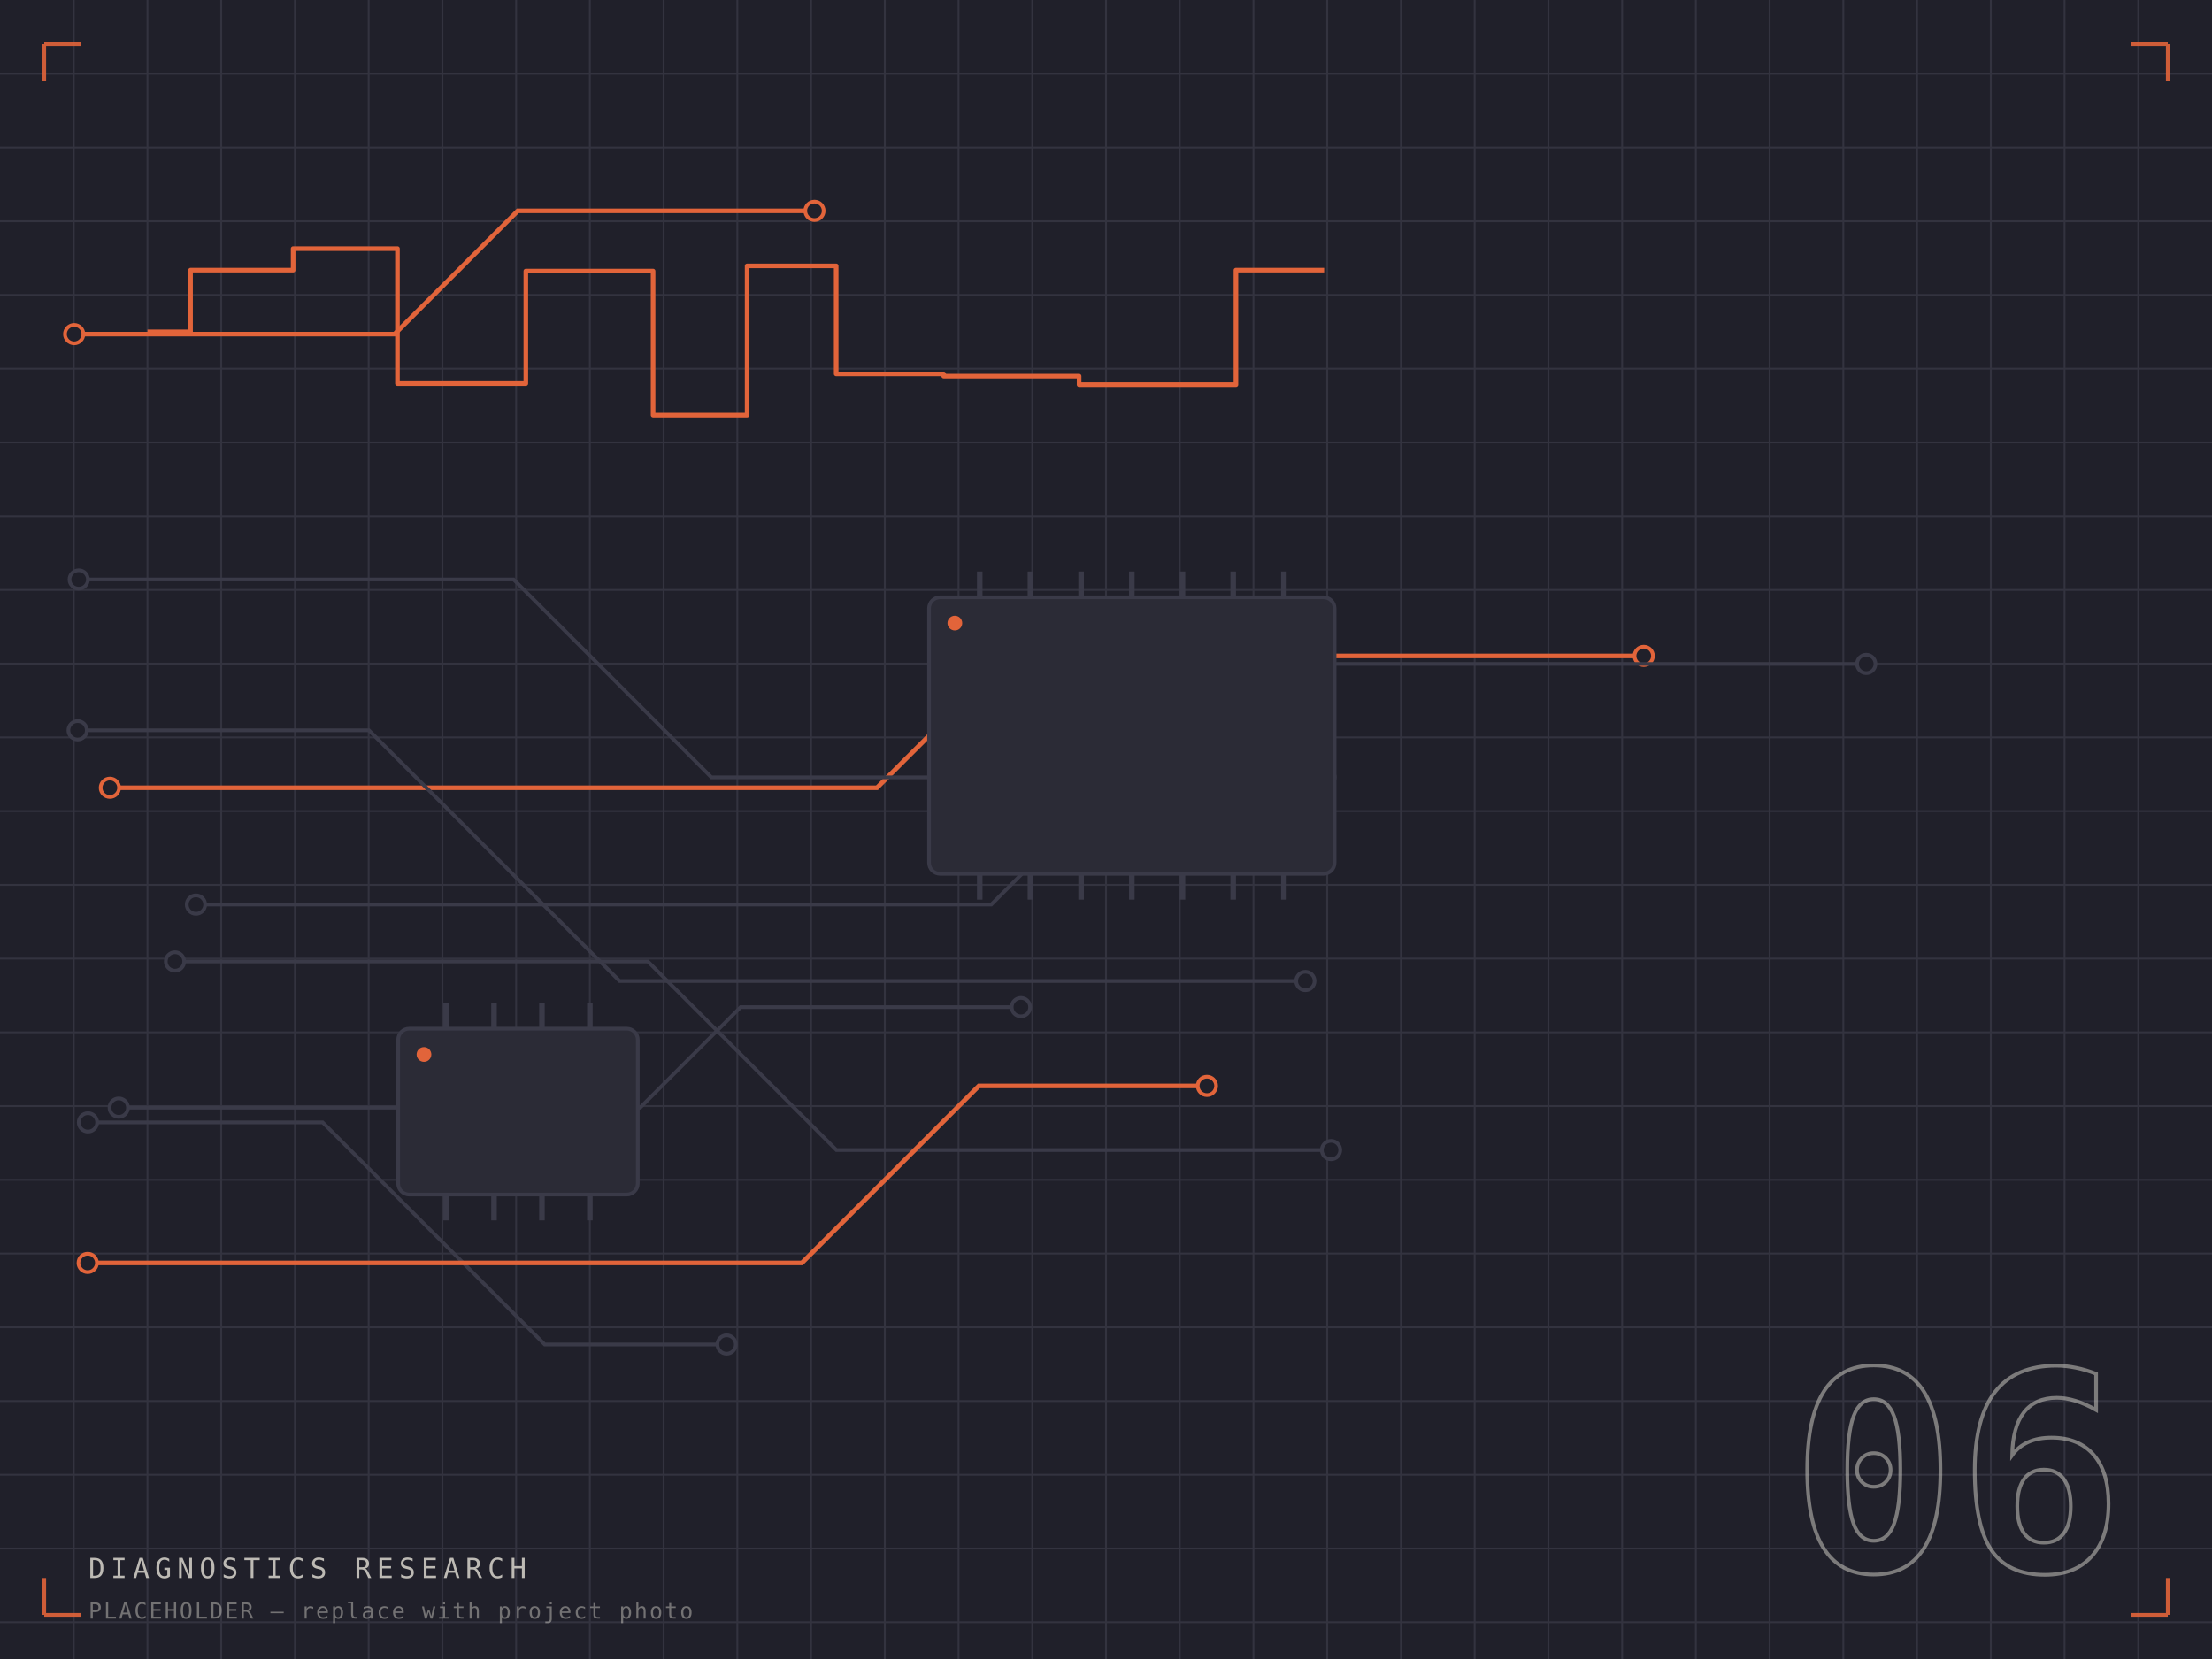
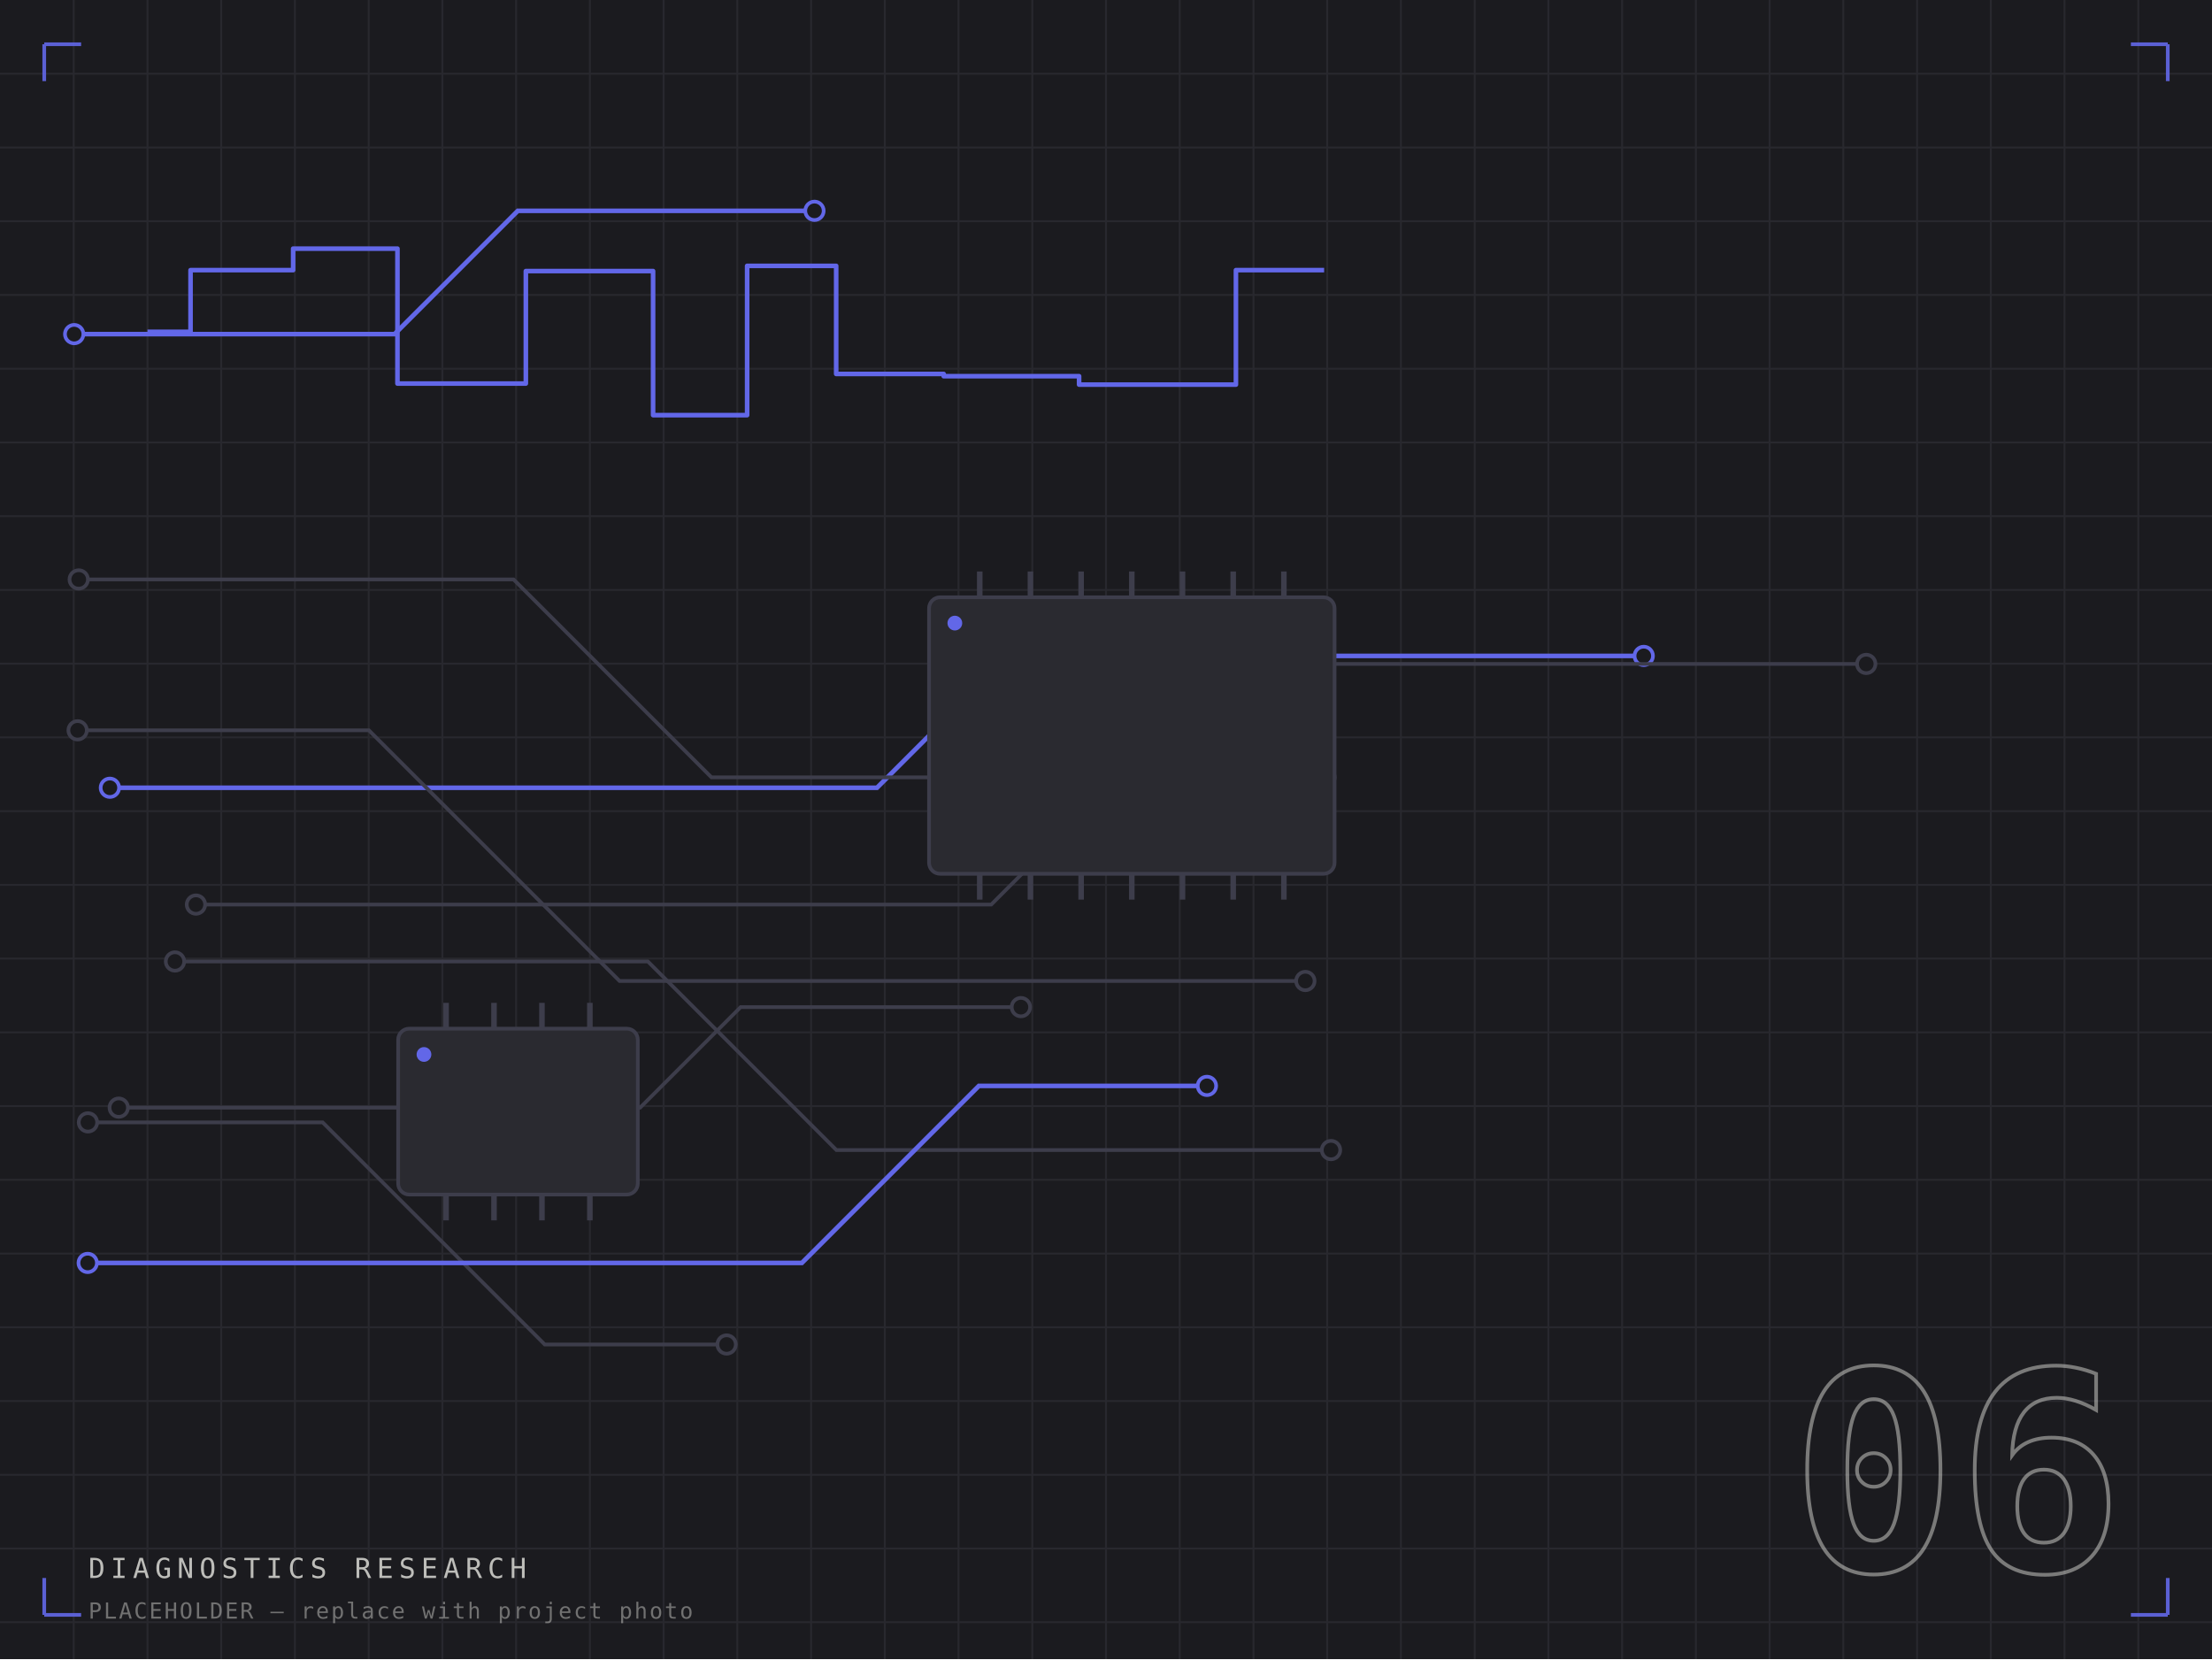
<svg xmlns="http://www.w3.org/2000/svg" width="1200" height="900" viewBox="0 0 1200 900" role="img">
-   <rect width="1200" height="900" fill="#20202a" />
-   <g stroke="#33333f" stroke-width="1">
+   <rect width="1200" height="900" fill="#1b1b1f" />
+   <g stroke="#28282e" stroke-width="1">
    <line x1="40" y1="0" x2="40" y2="900" />
    <line x1="80" y1="0" x2="80" y2="900" />
    <line x1="120" y1="0" x2="120" y2="900" />
    <line x1="160" y1="0" x2="160" y2="900" />
    <line x1="200" y1="0" x2="200" y2="900" />
    <line x1="240" y1="0" x2="240" y2="900" />
    <line x1="280" y1="0" x2="280" y2="900" />
    <line x1="320" y1="0" x2="320" y2="900" />
    <line x1="360" y1="0" x2="360" y2="900" />
    <line x1="400" y1="0" x2="400" y2="900" />
    <line x1="440" y1="0" x2="440" y2="900" />
    <line x1="480" y1="0" x2="480" y2="900" />
    <line x1="520" y1="0" x2="520" y2="900" />
    <line x1="560" y1="0" x2="560" y2="900" />
    <line x1="600" y1="0" x2="600" y2="900" />
    <line x1="640" y1="0" x2="640" y2="900" />
    <line x1="680" y1="0" x2="680" y2="900" />
    <line x1="720" y1="0" x2="720" y2="900" />
    <line x1="760" y1="0" x2="760" y2="900" />
    <line x1="800" y1="0" x2="800" y2="900" />
    <line x1="840" y1="0" x2="840" y2="900" />
    <line x1="880" y1="0" x2="880" y2="900" />
    <line x1="920" y1="0" x2="920" y2="900" />
    <line x1="960" y1="0" x2="960" y2="900" />
    <line x1="1000" y1="0" x2="1000" y2="900" />
    <line x1="1040" y1="0" x2="1040" y2="900" />
    <line x1="1080" y1="0" x2="1080" y2="900" />
    <line x1="1120" y1="0" x2="1120" y2="900" />
    <line x1="1160" y1="0" x2="1160" y2="900" />
    <line x1="0" y1="40" x2="1200" y2="40" />
    <line x1="0" y1="80" x2="1200" y2="80" />
    <line x1="0" y1="120" x2="1200" y2="120" />
    <line x1="0" y1="160" x2="1200" y2="160" />
    <line x1="0" y1="200" x2="1200" y2="200" />
    <line x1="0" y1="240" x2="1200" y2="240" />
    <line x1="0" y1="280" x2="1200" y2="280" />
    <line x1="0" y1="320" x2="1200" y2="320" />
    <line x1="0" y1="360" x2="1200" y2="360" />
    <line x1="0" y1="400" x2="1200" y2="400" />
    <line x1="0" y1="440" x2="1200" y2="440" />
    <line x1="0" y1="480" x2="1200" y2="480" />
    <line x1="0" y1="520" x2="1200" y2="520" />
    <line x1="0" y1="560" x2="1200" y2="560" />
    <line x1="0" y1="600" x2="1200" y2="600" />
    <line x1="0" y1="640" x2="1200" y2="640" />
    <line x1="0" y1="680" x2="1200" y2="680" />
    <line x1="0" y1="720" x2="1200" y2="720" />
    <line x1="0" y1="760" x2="1200" y2="760" />
    <line x1="0" y1="800" x2="1200" y2="800" />
    <line x1="0" y1="840" x2="1200" y2="840" />
    <line x1="0" y1="880" x2="1200" y2="880" />
  </g>
  <g fill="none" stroke-linecap="round">
-     <path d="M59.604 427.321 H475.758 L547.273 355.806 H891.727" stroke="#e2643a" stroke-width="2.5" />
-     <circle cx="59.604" cy="427.321" r="5" fill="#20202a" stroke="#e2643a" stroke-width="2" />
-     <circle cx="891.727" cy="355.806" r="5" fill="#20202a" stroke="#e2643a" stroke-width="2" />
-     <path d="M106.298 490.691 H537.741 L668.277 360.154 H1012.424" stroke="#3a3a48" stroke-width="2" />
-     <circle cx="106.298" cy="490.691" r="5" fill="#20202a" stroke="#3a3a48" stroke-width="2" />
-     <circle cx="1012.424" cy="360.154" r="5" fill="#20202a" stroke="#3a3a48" stroke-width="2" />
-     <path d="M94.928 521.556 H351.469 L453.771 623.859 H722.074" stroke="#3a3a48" stroke-width="2" />
-     <circle cx="94.928" cy="521.556" r="5" fill="#20202a" stroke="#3a3a48" stroke-width="2" />
-     <circle cx="722.074" cy="623.859" r="5" fill="#20202a" stroke="#3a3a48" stroke-width="2" />
-     <path d="M42.704 314.32 H278.602 L385.961 421.679 H719.069" stroke="#3a3a48" stroke-width="2" />
-     <circle cx="42.704" cy="314.32" r="5" fill="#20202a" stroke="#3a3a48" stroke-width="2" />
-     <circle cx="719.069" cy="421.679" r="5" fill="#20202a" stroke="#3a3a48" stroke-width="2" />
-     <path d="M40.236 181.24 H214.038 L280.922 114.357 H441.845" stroke="#e2643a" stroke-width="2.5" />
-     <circle cx="40.236" cy="181.24" r="5" fill="#20202a" stroke="#e2643a" stroke-width="2" />
-     <circle cx="441.845" cy="114.357" r="5" fill="#20202a" stroke="#e2643a" stroke-width="2" />
-     <path d="M42.102 396.163 H200.131 L336.112 532.144 H708.152" stroke="#3a3a48" stroke-width="2" />
-     <circle cx="42.102" cy="396.163" r="5" fill="#20202a" stroke="#3a3a48" stroke-width="2" />
-     <circle cx="708.152" cy="532.144" r="5" fill="#20202a" stroke="#3a3a48" stroke-width="2" />
-     <path d="M64.415 600.842 H347.265 L401.794 546.313 H553.837" stroke="#3a3a48" stroke-width="2" />
-     <circle cx="64.415" cy="600.842" r="5" fill="#20202a" stroke="#3a3a48" stroke-width="2" />
-     <circle cx="553.837" cy="546.313" r="5" fill="#20202a" stroke="#3a3a48" stroke-width="2" />
-     <path d="M47.71 608.84 H175.033 L295.526 729.333 H394.18" stroke="#3a3a48" stroke-width="2" />
-     <circle cx="47.71" cy="608.84" r="5" fill="#20202a" stroke="#3a3a48" stroke-width="2" />
-     <circle cx="394.18" cy="729.333" r="5" fill="#20202a" stroke="#3a3a48" stroke-width="2" />
-     <path d="M47.573 685.084 H435.016 L531.05 589.05 H654.753" stroke="#e2643a" stroke-width="2.5" />
-     <circle cx="47.573" cy="685.084" r="5" fill="#20202a" stroke="#e2643a" stroke-width="2" />
-     <circle cx="654.753" cy="589.05" r="5" fill="#20202a" stroke="#e2643a" stroke-width="2" />
+     <path d="M59.604 427.321 H475.758 L547.273 355.806 H891.727" stroke="#6267e8" stroke-width="2.5" />
+     <circle cx="59.604" cy="427.321" r="5" fill="#1b1b1f" stroke="#6267e8" stroke-width="2" />
+     <circle cx="891.727" cy="355.806" r="5" fill="#1b1b1f" stroke="#6267e8" stroke-width="2" />
+     <path d="M106.298 490.691 H537.741 L668.277 360.154 H1012.424" stroke="#3d3d4b" stroke-width="2" />
+     <circle cx="106.298" cy="490.691" r="5" fill="#1b1b1f" stroke="#3d3d4b" stroke-width="2" />
+     <circle cx="1012.424" cy="360.154" r="5" fill="#1b1b1f" stroke="#3d3d4b" stroke-width="2" />
+     <path d="M94.928 521.556 H351.469 L453.771 623.859 H722.074" stroke="#3d3d4b" stroke-width="2" />
+     <circle cx="94.928" cy="521.556" r="5" fill="#1b1b1f" stroke="#3d3d4b" stroke-width="2" />
+     <circle cx="722.074" cy="623.859" r="5" fill="#1b1b1f" stroke="#3d3d4b" stroke-width="2" />
+     <path d="M42.704 314.32 H278.602 L385.961 421.679 H719.069" stroke="#3d3d4b" stroke-width="2" />
+     <circle cx="42.704" cy="314.32" r="5" fill="#1b1b1f" stroke="#3d3d4b" stroke-width="2" />
+     <circle cx="719.069" cy="421.679" r="5" fill="#1b1b1f" stroke="#3d3d4b" stroke-width="2" />
+     <path d="M40.236 181.24 H214.038 L280.922 114.357 H441.845" stroke="#6267e8" stroke-width="2.5" />
+     <circle cx="40.236" cy="181.24" r="5" fill="#1b1b1f" stroke="#6267e8" stroke-width="2" />
+     <circle cx="441.845" cy="114.357" r="5" fill="#1b1b1f" stroke="#6267e8" stroke-width="2" />
+     <path d="M42.102 396.163 H200.131 L336.112 532.144 H708.152" stroke="#3d3d4b" stroke-width="2" />
+     <circle cx="42.102" cy="396.163" r="5" fill="#1b1b1f" stroke="#3d3d4b" stroke-width="2" />
+     <circle cx="708.152" cy="532.144" r="5" fill="#1b1b1f" stroke="#3d3d4b" stroke-width="2" />
+     <path d="M64.415 600.842 H347.265 L401.794 546.313 H553.837" stroke="#3d3d4b" stroke-width="2" />
+     <circle cx="64.415" cy="600.842" r="5" fill="#1b1b1f" stroke="#3d3d4b" stroke-width="2" />
+     <circle cx="553.837" cy="546.313" r="5" fill="#1b1b1f" stroke="#3d3d4b" stroke-width="2" />
+     <path d="M47.71 608.84 H175.033 L295.526 729.333 H394.18" stroke="#3d3d4b" stroke-width="2" />
+     <circle cx="47.71" cy="608.84" r="5" fill="#1b1b1f" stroke="#3d3d4b" stroke-width="2" />
+     <circle cx="394.18" cy="729.333" r="5" fill="#1b1b1f" stroke="#3d3d4b" stroke-width="2" />
+     <path d="M47.573 685.084 H435.016 L531.05 589.05 H654.753" stroke="#6267e8" stroke-width="2.5" />
+     <circle cx="47.573" cy="685.084" r="5" fill="#1b1b1f" stroke="#6267e8" stroke-width="2" />
+     <circle cx="654.753" cy="589.05" r="5" fill="#1b1b1f" stroke="#6267e8" stroke-width="2" />
  </g>
  <g>
-     <rect x="504" y="324" width="220" height="150" rx="6" fill="#2b2b36" stroke="#3a3a48" stroke-width="2" />
-     <line x1="531.5" y1="310" x2="531.5" y2="324" stroke="#3a3a48" stroke-width="3" />
-     <line x1="531.5" y1="474" x2="531.5" y2="488" stroke="#3a3a48" stroke-width="3" />
-     <line x1="559" y1="310" x2="559" y2="324" stroke="#3a3a48" stroke-width="3" />
-     <line x1="559" y1="474" x2="559" y2="488" stroke="#3a3a48" stroke-width="3" />
-     <line x1="586.5" y1="310" x2="586.5" y2="324" stroke="#3a3a48" stroke-width="3" />
-     <line x1="586.5" y1="474" x2="586.5" y2="488" stroke="#3a3a48" stroke-width="3" />
-     <line x1="614" y1="310" x2="614" y2="324" stroke="#3a3a48" stroke-width="3" />
-     <line x1="614" y1="474" x2="614" y2="488" stroke="#3a3a48" stroke-width="3" />
-     <line x1="641.5" y1="310" x2="641.5" y2="324" stroke="#3a3a48" stroke-width="3" />
-     <line x1="641.5" y1="474" x2="641.5" y2="488" stroke="#3a3a48" stroke-width="3" />
-     <line x1="669" y1="310" x2="669" y2="324" stroke="#3a3a48" stroke-width="3" />
-     <line x1="669" y1="474" x2="669" y2="488" stroke="#3a3a48" stroke-width="3" />
-     <line x1="696.5" y1="310" x2="696.5" y2="324" stroke="#3a3a48" stroke-width="3" />
-     <line x1="696.5" y1="474" x2="696.5" y2="488" stroke="#3a3a48" stroke-width="3" />
-     <circle cx="518" cy="338" r="4" fill="#e2643a" />
+     <rect x="504" y="324" width="220" height="150" rx="6" fill="#2a2a30" stroke="#3d3d4b" stroke-width="2" />
+     <line x1="531.5" y1="310" x2="531.5" y2="324" stroke="#3d3d4b" stroke-width="3" />
+     <line x1="531.5" y1="474" x2="531.5" y2="488" stroke="#3d3d4b" stroke-width="3" />
+     <line x1="559" y1="310" x2="559" y2="324" stroke="#3d3d4b" stroke-width="3" />
+     <line x1="559" y1="474" x2="559" y2="488" stroke="#3d3d4b" stroke-width="3" />
+     <line x1="586.5" y1="310" x2="586.5" y2="324" stroke="#3d3d4b" stroke-width="3" />
+     <line x1="586.5" y1="474" x2="586.5" y2="488" stroke="#3d3d4b" stroke-width="3" />
+     <line x1="614" y1="310" x2="614" y2="324" stroke="#3d3d4b" stroke-width="3" />
+     <line x1="614" y1="474" x2="614" y2="488" stroke="#3d3d4b" stroke-width="3" />
+     <line x1="641.5" y1="310" x2="641.5" y2="324" stroke="#3d3d4b" stroke-width="3" />
+     <line x1="641.5" y1="474" x2="641.5" y2="488" stroke="#3d3d4b" stroke-width="3" />
+     <line x1="669" y1="310" x2="669" y2="324" stroke="#3d3d4b" stroke-width="3" />
+     <line x1="669" y1="474" x2="669" y2="488" stroke="#3d3d4b" stroke-width="3" />
+     <line x1="696.5" y1="310" x2="696.5" y2="324" stroke="#3d3d4b" stroke-width="3" />
+     <line x1="696.5" y1="474" x2="696.5" y2="488" stroke="#3d3d4b" stroke-width="3" />
+     <circle cx="518" cy="338" r="4" fill="#6267e8" />
  </g>
  <g>
-     <rect x="216" y="558" width="130" height="90" rx="6" fill="#2b2b36" stroke="#3a3a48" stroke-width="2" />
-     <line x1="242" y1="544" x2="242" y2="558" stroke="#3a3a48" stroke-width="3" />
-     <line x1="242" y1="648" x2="242" y2="662" stroke="#3a3a48" stroke-width="3" />
-     <line x1="268" y1="544" x2="268" y2="558" stroke="#3a3a48" stroke-width="3" />
-     <line x1="268" y1="648" x2="268" y2="662" stroke="#3a3a48" stroke-width="3" />
-     <line x1="294" y1="544" x2="294" y2="558" stroke="#3a3a48" stroke-width="3" />
-     <line x1="294" y1="648" x2="294" y2="662" stroke="#3a3a48" stroke-width="3" />
-     <line x1="320" y1="544" x2="320" y2="558" stroke="#3a3a48" stroke-width="3" />
-     <line x1="320" y1="648" x2="320" y2="662" stroke="#3a3a48" stroke-width="3" />
-     <circle cx="230" cy="572" r="4" fill="#e2643a" />
+     <rect x="216" y="558" width="130" height="90" rx="6" fill="#2a2a30" stroke="#3d3d4b" stroke-width="2" />
+     <line x1="242" y1="544" x2="242" y2="558" stroke="#3d3d4b" stroke-width="3" />
+     <line x1="242" y1="648" x2="242" y2="662" stroke="#3d3d4b" stroke-width="3" />
+     <line x1="268" y1="544" x2="268" y2="558" stroke="#3d3d4b" stroke-width="3" />
+     <line x1="268" y1="648" x2="268" y2="662" stroke="#3d3d4b" stroke-width="3" />
+     <line x1="294" y1="544" x2="294" y2="558" stroke="#3d3d4b" stroke-width="3" />
+     <line x1="294" y1="648" x2="294" y2="662" stroke="#3d3d4b" stroke-width="3" />
+     <line x1="320" y1="544" x2="320" y2="558" stroke="#3d3d4b" stroke-width="3" />
+     <line x1="320" y1="648" x2="320" y2="662" stroke="#3d3d4b" stroke-width="3" />
+     <circle cx="230" cy="572" r="4" fill="#6267e8" />
  </g>
-   <path d="M80 180 H103.367 V146.539 H138.418 H159.032 V134.867 H189.952 H215.618 V208.064 H254.118 H285.263 V147.043 H331.981 H354.296 V225.2 H387.767 H405.314 V144.227 H431.635 H453.622 V202.848 H486.603 H511.942 V204.059 H549.95 H585.403 V208.64 H638.583 H670.487 V146.531 H718.343" fill="none" stroke="#e2643a" stroke-width="2.5" stroke-linejoin="round" />
-   <text x="1152" y="852" font-family="ui-monospace, Menlo, Consolas, monospace" font-size="150" font-weight="600" fill="none" stroke="#d8d5cc" stroke-width="2" opacity="0.5" text-anchor="end">06</text>
-   <g font-family="ui-monospace, Menlo, Consolas, monospace" fill="#d8d5cc">
+   <path d="M80 180 H103.367 V146.539 H138.418 H159.032 V134.867 H189.952 H215.618 V208.064 H254.118 H285.263 V147.043 H331.981 H354.296 V225.2 H387.767 H405.314 V144.227 H431.635 H453.622 V202.848 H486.603 H511.942 V204.059 H549.95 H585.403 V208.64 H638.583 H670.487 V146.531 H718.343" fill="none" stroke="#6267e8" stroke-width="2.5" stroke-linejoin="round" />
+   <text x="1152" y="852" font-family="ui-monospace, Menlo, Consolas, monospace" font-size="150" font-weight="600" fill="none" stroke="#d9d9d4" stroke-width="2" opacity="0.5" text-anchor="end">06</text>
+   <g font-family="ui-monospace, Menlo, Consolas, monospace" fill="#d9d9d4">
    <text x="48" y="856" font-size="15" letter-spacing="3" opacity="0.85">DIAGNOSTICS RESEARCH</text>
    <text x="48" y="878" font-size="12" letter-spacing="1" opacity="0.45">PLACEHOLDER — replace with project photo</text>
  </g>
-   <g stroke="#e2643a" stroke-width="2" opacity="0.9">
+   <g stroke="#6267e8" stroke-width="2" opacity="0.9">
    <path d="M24 24 h20 M24 24 v20" />
    <path d="M1176 24 h-20 M1176 24 v20" />
    <path d="M24 876 h20 M24 876 v-20" />
    <path d="M1176 876 h-20 M1176 876 v-20" />
  </g>
</svg>
